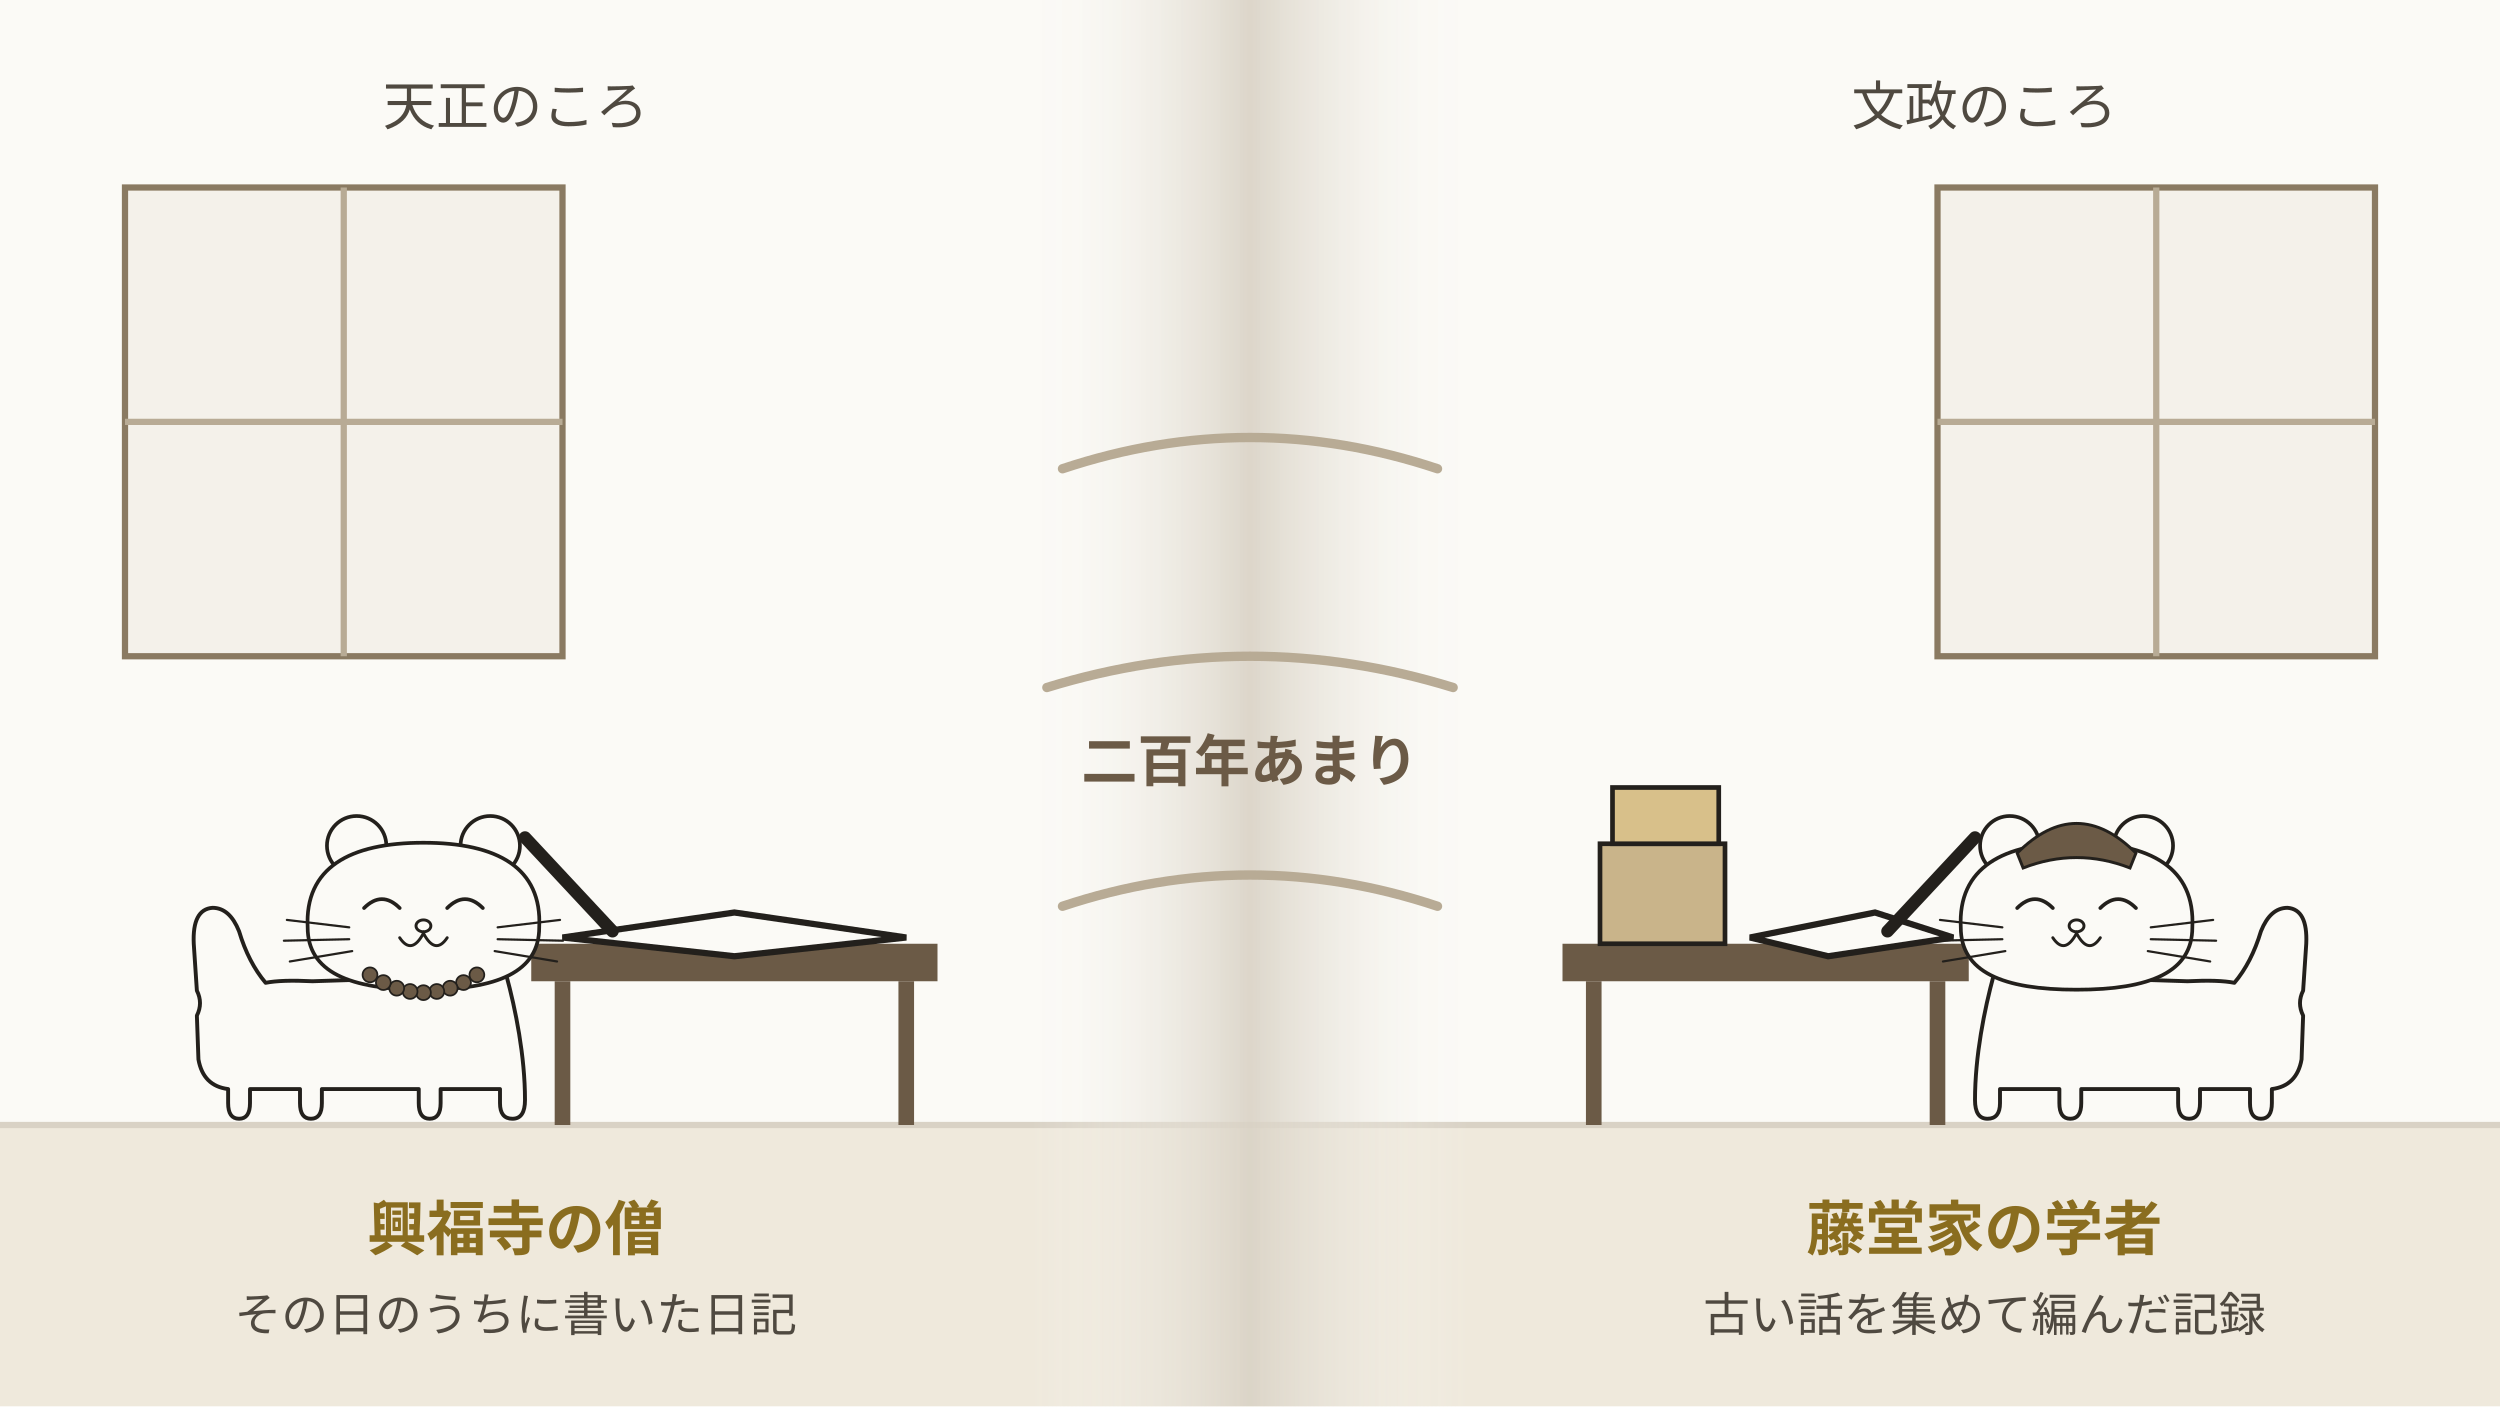
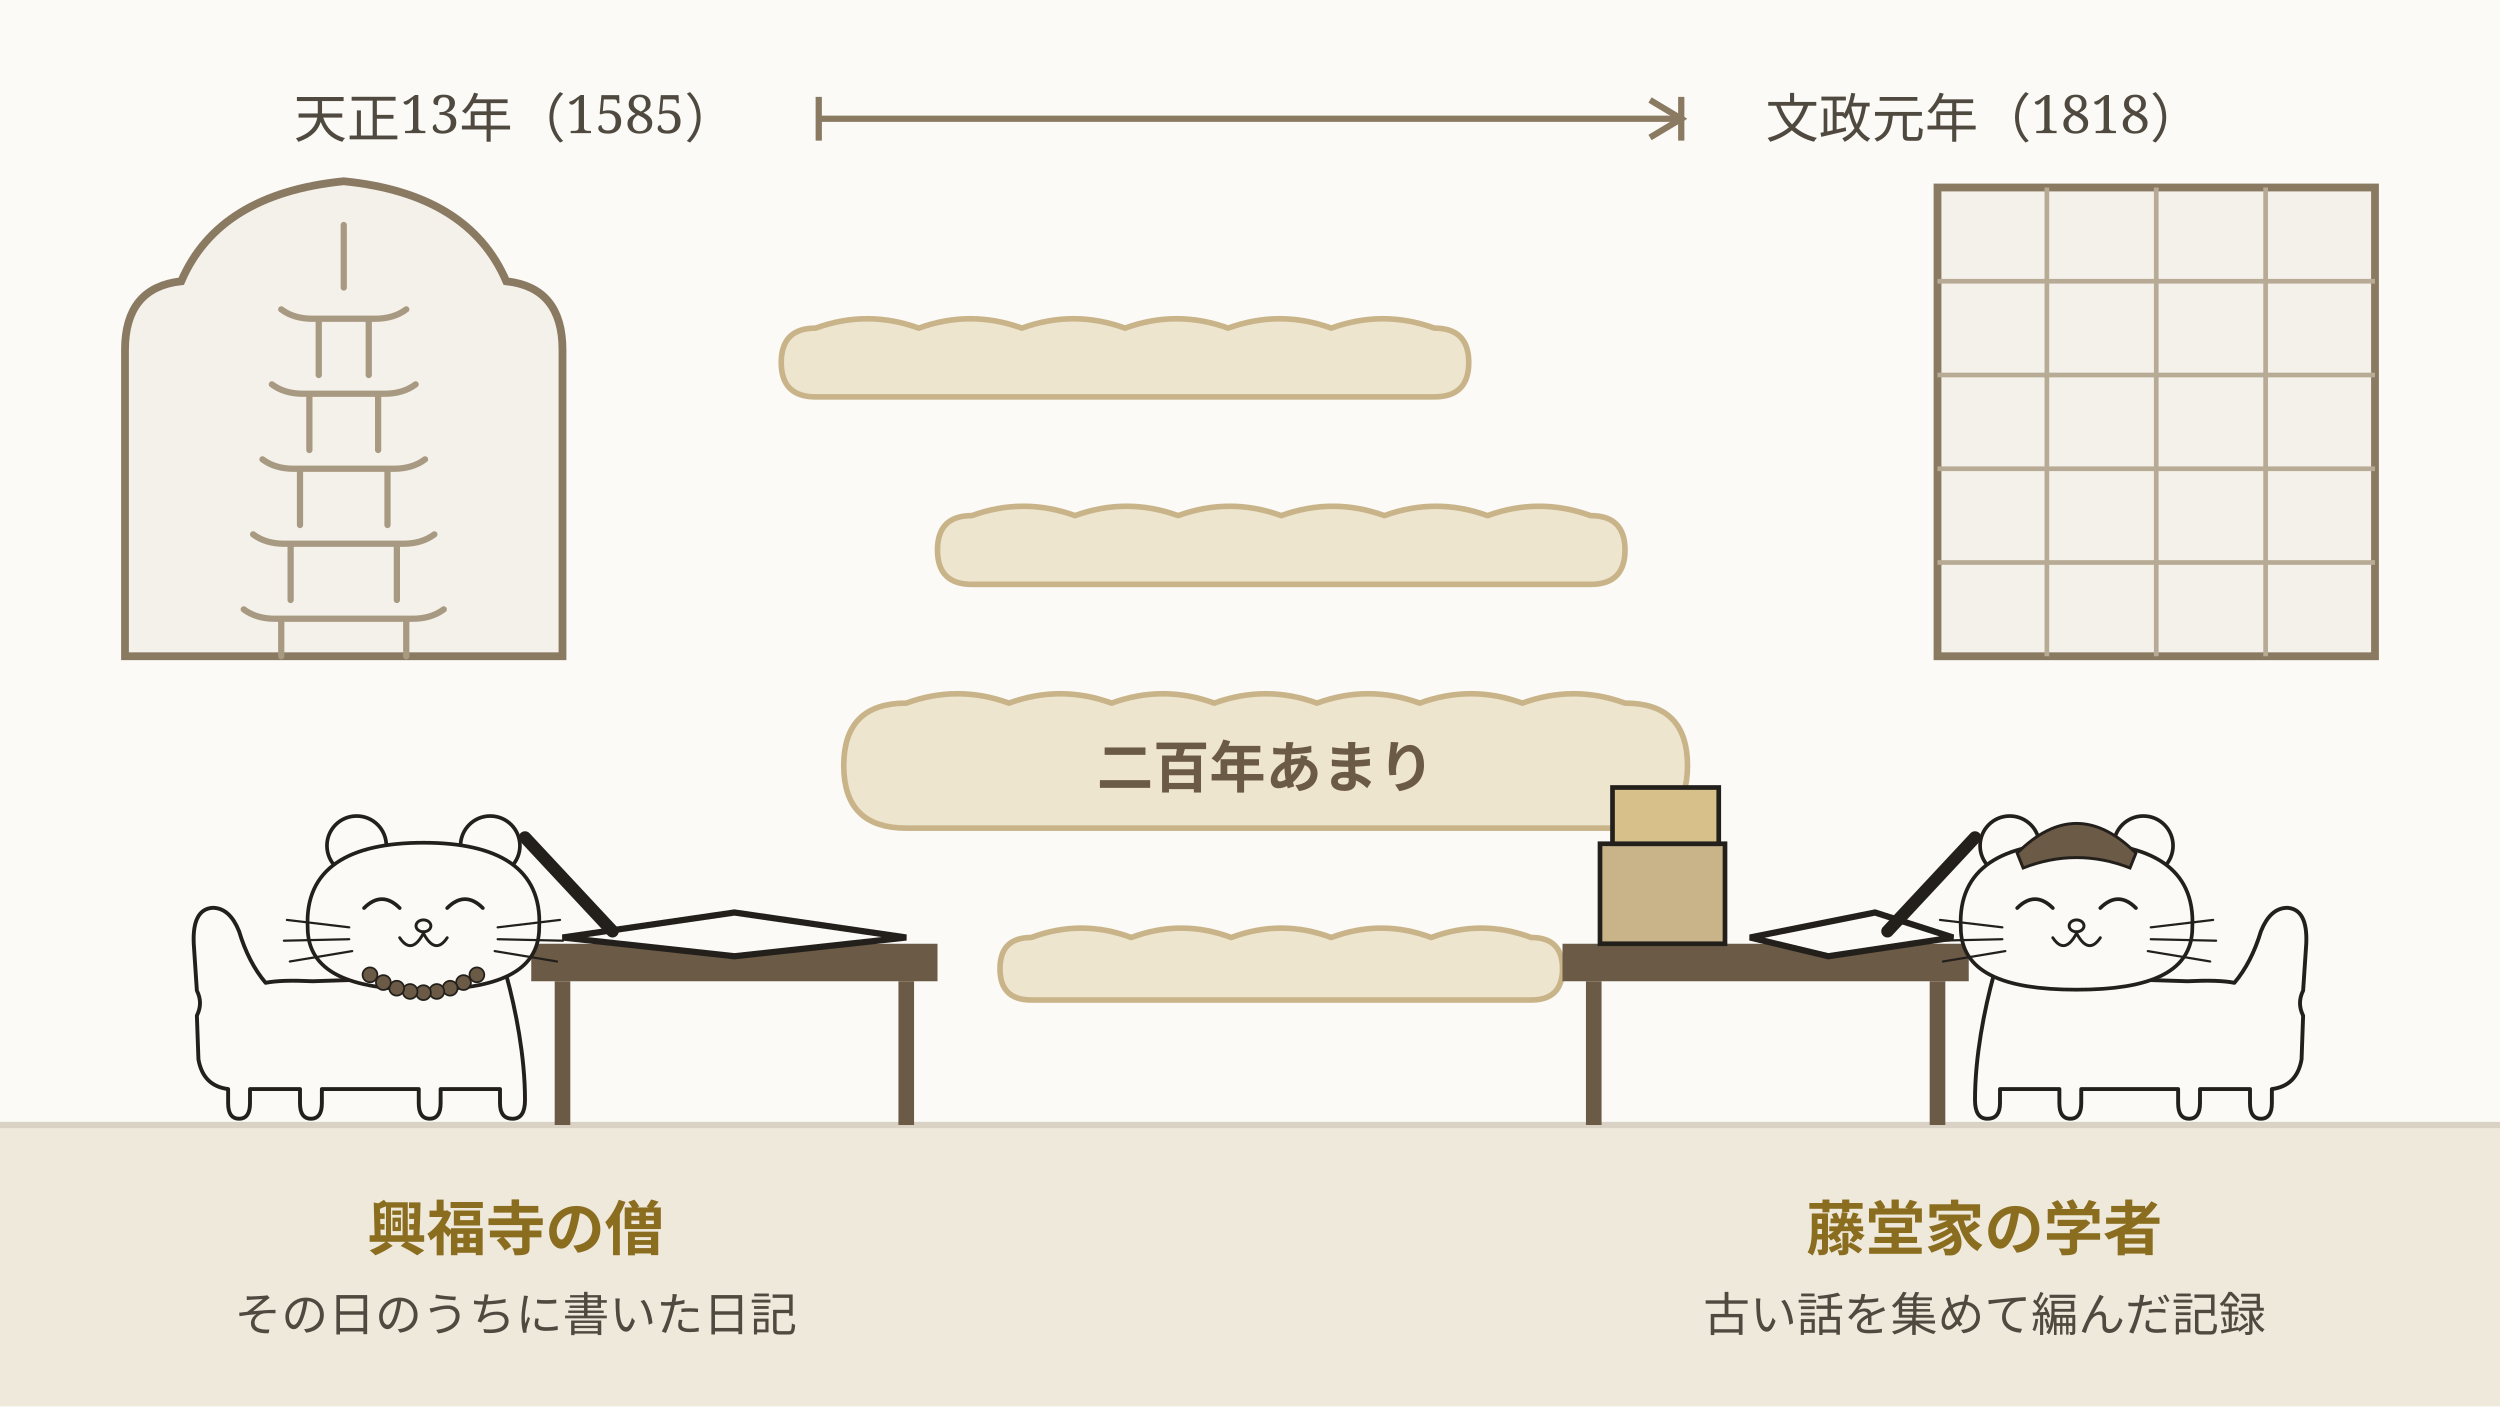
- <svg xmlns="http://www.w3.org/2000/svg" viewBox="0 0 800 450" role="img" aria-label="二つの机のイメージ。左は天正のころ、数珠を下げた興福寺の僧（四つ足の猫のキャラ）が日記を書き、右は文政のころ、頭巾の藤堂家の学者が古い本を積んで記録を編む。あいだに二百年あまりの霞がかかる">
+ <svg xmlns="http://www.w3.org/2000/svg" viewBox="0 0 800 450" role="img" aria-label="二つの机のイメージ。左は天正のころ、数珠を下げた興福寺の僧（四つ足の猫のキャラ）が日記を書き、右は文政のころ、頭巾の藤堂家の学者が古い本を積んで記録を編む。左は寺の花頭窓（外に五重塔）、右は組子の障子。上に天正13年（1585）から文政元年（1818）への年表の線、あいだに二百年あまりのすやり霞がかかる">
  <defs>
    <g id="pn-head">
      <circle cx="-45" cy="-45" r="20" fill="#fbfaf6" stroke="#23201c" stroke-width="2.5" />
      <circle cx="45" cy="-45" r="20" fill="#fbfaf6" stroke="#23201c" stroke-width="2.5" />
      <path d="M-78,10 C-80,-30 -50,-47 0,-47 C50,-47 80,-30 78,10 C78,40 50,52 0,52 C-50,52 -78,40 -78,10 Z" fill="#fbfaf6" stroke="#23201c" stroke-width="2.5" />
      <path d="M-40,-3 Q-28,-15 -16,-3 M16,-3 Q28,-15 40,-3" fill="none" stroke="#23201c" stroke-width="2.5" stroke-linecap="round" />
      <ellipse cx="0" cy="9" rx="5" ry="4" fill="none" stroke="#23201c" stroke-width="2" />
      <path d="M-16,17 Q-8,29 0,14 Q8,29 16,17" fill="none" stroke="#23201c" stroke-width="2" stroke-linecap="round" />
      <path d="M-50,10 L-92,5 M-50,18 L-94,19 M-48,26 L-90,33 M50,10 L92,5 M50,18 L94,19 M48,26 L90,33" stroke="#23201c" stroke-width="1.5" stroke-linecap="round" />
    </g>
    <g id="pn-base">
      <path d="M-104,-92 C-110,-70 -116,-40 -116,-12 Q-116,0 -108,0 Q-100,0 -100,-10 L-100,-19 L-62,-19 L-62,-10 Q-62,0 -55,0 Q-48,0 -48,-10 L-48,-19 L14,-19 L14,-10 Q14,0 21,0 Q28,0 28,-10 L28,-19 L60,-19 L60,-10 Q60,0 67,0 Q74,0 74,-10 L74,-19 Q90,-21 93,-38 L94,-66 Q90,-74 94,-82 L96,-112 Q97,-134 84,-135 Q73,-135 67,-120 Q61,-100 50,-87 Q40,-89 20,-88 L-104,-92 Z" fill="#fbfaf6" stroke="#23201c" stroke-width="2.5" stroke-linejoin="round" />
      <use href="#pn-head" transform="translate(-51,-132) scale(0.95)" />
    </g>
  </defs>
  <rect width="800" height="450" fill="#fbfaf6" />
  <g font-family="'Noto Serif JP','Yu Mincho','Hiragino Mincho ProN',serif">
    <rect x="0" y="360" width="800" height="90" fill="#efe9dc" />
    <path d="M0,360 H800" stroke="#d9d2c5" stroke-width="2" />
-     <defs>
-       <linearGradient id="kasumi" x1="0" x2="1">
-         <stop offset="0" stop-color="#fbfaf6" stop-opacity="0" />
-         <stop offset="0.5" stop-color="#d9d2c5" stop-opacity="0.9" />
-         <stop offset="1" stop-color="#fbfaf6" stop-opacity="0" />
-       </linearGradient>
-     </defs>
-     <rect x="330" y="0" width="140" height="450" fill="url(#kasumi)" />
-     <path d="M340,150 Q400,130 460,150 M335,220 Q400,200 465,220 M340,290 Q400,270 460,290" stroke="#b8ab95" stroke-width="3" fill="none" stroke-linecap="round" />
-     <text x="400" y="250" font-size="18" fill="#6b5a46" font-weight="700" text-anchor="middle">二百年あまり</text>
-     <rect x="40" y="60" width="140" height="150" fill="#f4f1ea" stroke="#8a7a62" stroke-width="2" />
-     <path d="M110,60 V210 M40,135 H180" stroke="#b8ab95" stroke-width="2" />
+     <path d="M262,38 H538" stroke="#8a7a62" stroke-width="2" />
+     <path d="M262,31 V45 M538,31 V45" stroke="#8a7a62" stroke-width="2" />
+     <path d="M528,32 L538,38 L528,44" fill="none" stroke="#8a7a62" stroke-width="2" />
+     <path d="M261.0,105 Q277.5,99 294.0,105 Q310.5,99 327.0,105 Q343.5,99 360.0,105 Q376.5,99 393.0,105 Q409.5,99 426.0,105 Q442.5,99 459.0,105 Q470,105 470,116.0 Q470,127 459.0,127 H261.0 Q250,127 250,116.0 Q250,105 261.0,105 Z" fill="#ece2c8" fill-opacity="0.85" stroke="#c9b48a" stroke-width="1.8" stroke-linejoin="round" />
+     <path d="M311.0,165 Q327.5,159 344.0,165 Q360.5,159 377.0,165 Q393.5,159 410.0,165 Q426.5,159 443.0,165 Q459.5,159 476.0,165 Q492.5,159 509.0,165 Q520,165 520,176.0 Q520,187 509.0,187 H311.0 Q300,187 300,176.0 Q300,165 311.0,165 Z" fill="#ece2c8" fill-opacity="0.85" stroke="#c9b48a" stroke-width="1.8" stroke-linejoin="round" />
+     <path d="M290.0,225 Q306.429,219 322.857,225 Q339.286,219 355.714,225 Q372.143,219 388.571,225 Q405.0,219 421.429,225 Q437.857,219 454.286,225 Q470.714,219 487.143,225 Q503.571,219 520.0,225 Q540,225 540,245.0 Q540,265 520.0,265 H290.0 Q270,265 270,245.0 Q270,225 290.0,225 Z" fill="#ece2c8" fill-opacity="0.85" stroke="#c9b48a" stroke-width="1.8" stroke-linejoin="round" />
+     <path d="M330.0,300 Q346.0,294 362.0,300 Q378.0,294 394.0,300 Q410.0,294 426.0,300 Q442.0,294 458.0,300 Q474.0,294 490.0,300 Q500,300 500,310.0 Q500,320 490.0,320 H330.0 Q320,320 320,310.0 Q320,300 330.0,300 Z" fill="#ece2c8" fill-opacity="0.85" stroke="#c9b48a" stroke-width="1.8" stroke-linejoin="round" />
+     <text x="405" y="252" font-size="18" fill="#6b5a46" font-weight="700" text-anchor="middle">二百年あまり</text>
+     <path d="M40,210 V112 Q40,92 58,90 Q70,62 110,58 Q150,62 162,90 Q180,92 180,112 V210 Z" fill="#f4f1ea" stroke="#8a7a62" stroke-width="2.5" />
+     <path d="M110,72 V92 M90,99 Q94,102 100,102 H120 Q126,102 130,99 M102,102 V120 M118,102 V120 M87,123 Q91,126 97,126 H123 Q129,126 133,123 M99,126 V144 M121,126 V144 M84,147 Q88,150 94,150 H126 Q132,150 136,147 M96,150 V168 M124,150 V168 M81,171 Q85,174 91,174 H129 Q135,174 139,171 M93,174 V192 M127,174 V192 M78,195 Q82,198 88,198 H132 Q138,198 142,195 M90,198 V210 M130,198 V210" stroke="#a89a82" stroke-width="2" fill="none" stroke-linecap="round" />
    <rect x="170" y="302" width="130" height="12" fill="#6b5a46" />
    <path d="M180,314 V360 M290,314 V360" stroke="#6b5a46" stroke-width="5" />
    <path d="M180,300 L235,292 L290,300 L235,306 Z" fill="#fbfaf6" stroke="#23201c" stroke-width="2" />
    <path d="M168,268 L196,298" stroke="#23201c" stroke-width="4" stroke-linecap="round" />
    <g transform="translate(110,358) scale(-0.5,0.5)">
      <use href="#pn-base" />
      <g transform="translate(-51,-132) scale(0.95)">
        <path d="M-36,42 Q0,66 36,42" fill="none" stroke="#6b5a46" stroke-width="1.5" />
        <circle cx="-36" cy="42" r="5" fill="#6b5a46" stroke="#23201c" stroke-width="1.2" />
        <circle cx="-27" cy="47.2" r="5" fill="#6b5a46" stroke="#23201c" stroke-width="1.2" />
        <circle cx="-18" cy="51" r="5" fill="#6b5a46" stroke="#23201c" stroke-width="1.2" />
        <circle cx="-9" cy="53.2" r="5" fill="#6b5a46" stroke="#23201c" stroke-width="1.2" />
        <circle cx="0" cy="54" r="5" fill="#6b5a46" stroke="#23201c" stroke-width="1.2" />
        <circle cx="9" cy="53.2" r="5" fill="#6b5a46" stroke="#23201c" stroke-width="1.2" />
        <circle cx="18" cy="51" r="5" fill="#6b5a46" stroke="#23201c" stroke-width="1.2" />
        <circle cx="27" cy="47.2" r="5" fill="#6b5a46" stroke="#23201c" stroke-width="1.2" />
        <circle cx="36" cy="42" r="5" fill="#6b5a46" stroke="#23201c" stroke-width="1.2" />
      </g>
    </g>
-     <text x="165" y="40" font-size="17" fill="#4f4940" text-anchor="middle">天正のころ</text>
+     <text x="165" y="44" font-size="17" fill="#4f4940" text-anchor="middle">天正13年（1585）</text>
    <text x="165" y="400" font-size="19" fill="#8a6d1f" font-weight="700" text-anchor="middle">興福寺の僧</text>
    <text x="165" y="426" font-size="15" fill="#4f4940" text-anchor="middle">その日のうちに書いた日記</text>
-     <rect x="620" y="60" width="140" height="150" fill="#f4f1ea" stroke="#8a7a62" stroke-width="2" />
-     <path d="M690,60 V210 M620,135 H760" stroke="#b8ab95" stroke-width="2" />
+     <rect x="620" y="60" width="140" height="150" fill="#f4f1ea" stroke="#8a7a62" stroke-width="2.5" />
+     <path d="M655,60 V210 M690,60 V210 M725,60 V210 M620,90 H760 M620,120 H760 M620,150 H760 M620,180 H760" stroke="#b8ab95" stroke-width="1.5" />
    <rect x="500" y="302" width="130" height="12" fill="#6b5a46" />
    <path d="M510,314 V360 M620,314 V360" stroke="#6b5a46" stroke-width="5" />
    <rect x="512" y="270" width="40" height="32" fill="#c9b48a" stroke="#23201c" stroke-width="1.5" />
    <rect x="516" y="252" width="34" height="18" fill="#d8c08a" stroke="#23201c" stroke-width="1.5" />
    <path d="M560,300 L600,292 L625,300 L585,306 Z" fill="#fbfaf6" stroke="#23201c" stroke-width="2" />
    <path d="M632,268 L604,298" stroke="#23201c" stroke-width="4" stroke-linecap="round" />
    <g transform="translate(690,358) scale(0.5,0.5)">
      <use href="#pn-base" />
      <g transform="translate(-51,-132) scale(0.95)">
        <path d="M-40,-40 Q0,-80 40,-40 L36,-30 Q0,-44 -36,-30 Z" fill="#6b5a46" stroke="#23201c" stroke-width="2" />
      </g>
    </g>
-     <text x="635" y="40" font-size="17" fill="#4f4940" text-anchor="middle">文政のころ</text>
+     <text x="635" y="44" font-size="17" fill="#4f4940" text-anchor="middle">文政元年（1818）</text>
    <text x="635" y="400" font-size="19" fill="#8a6d1f" font-weight="700" text-anchor="middle">藤堂家の学者</text>
    <text x="635" y="426" font-size="15" fill="#4f4940" text-anchor="middle">古い話を集めて編んだ記録</text>
  </g>
</svg>
